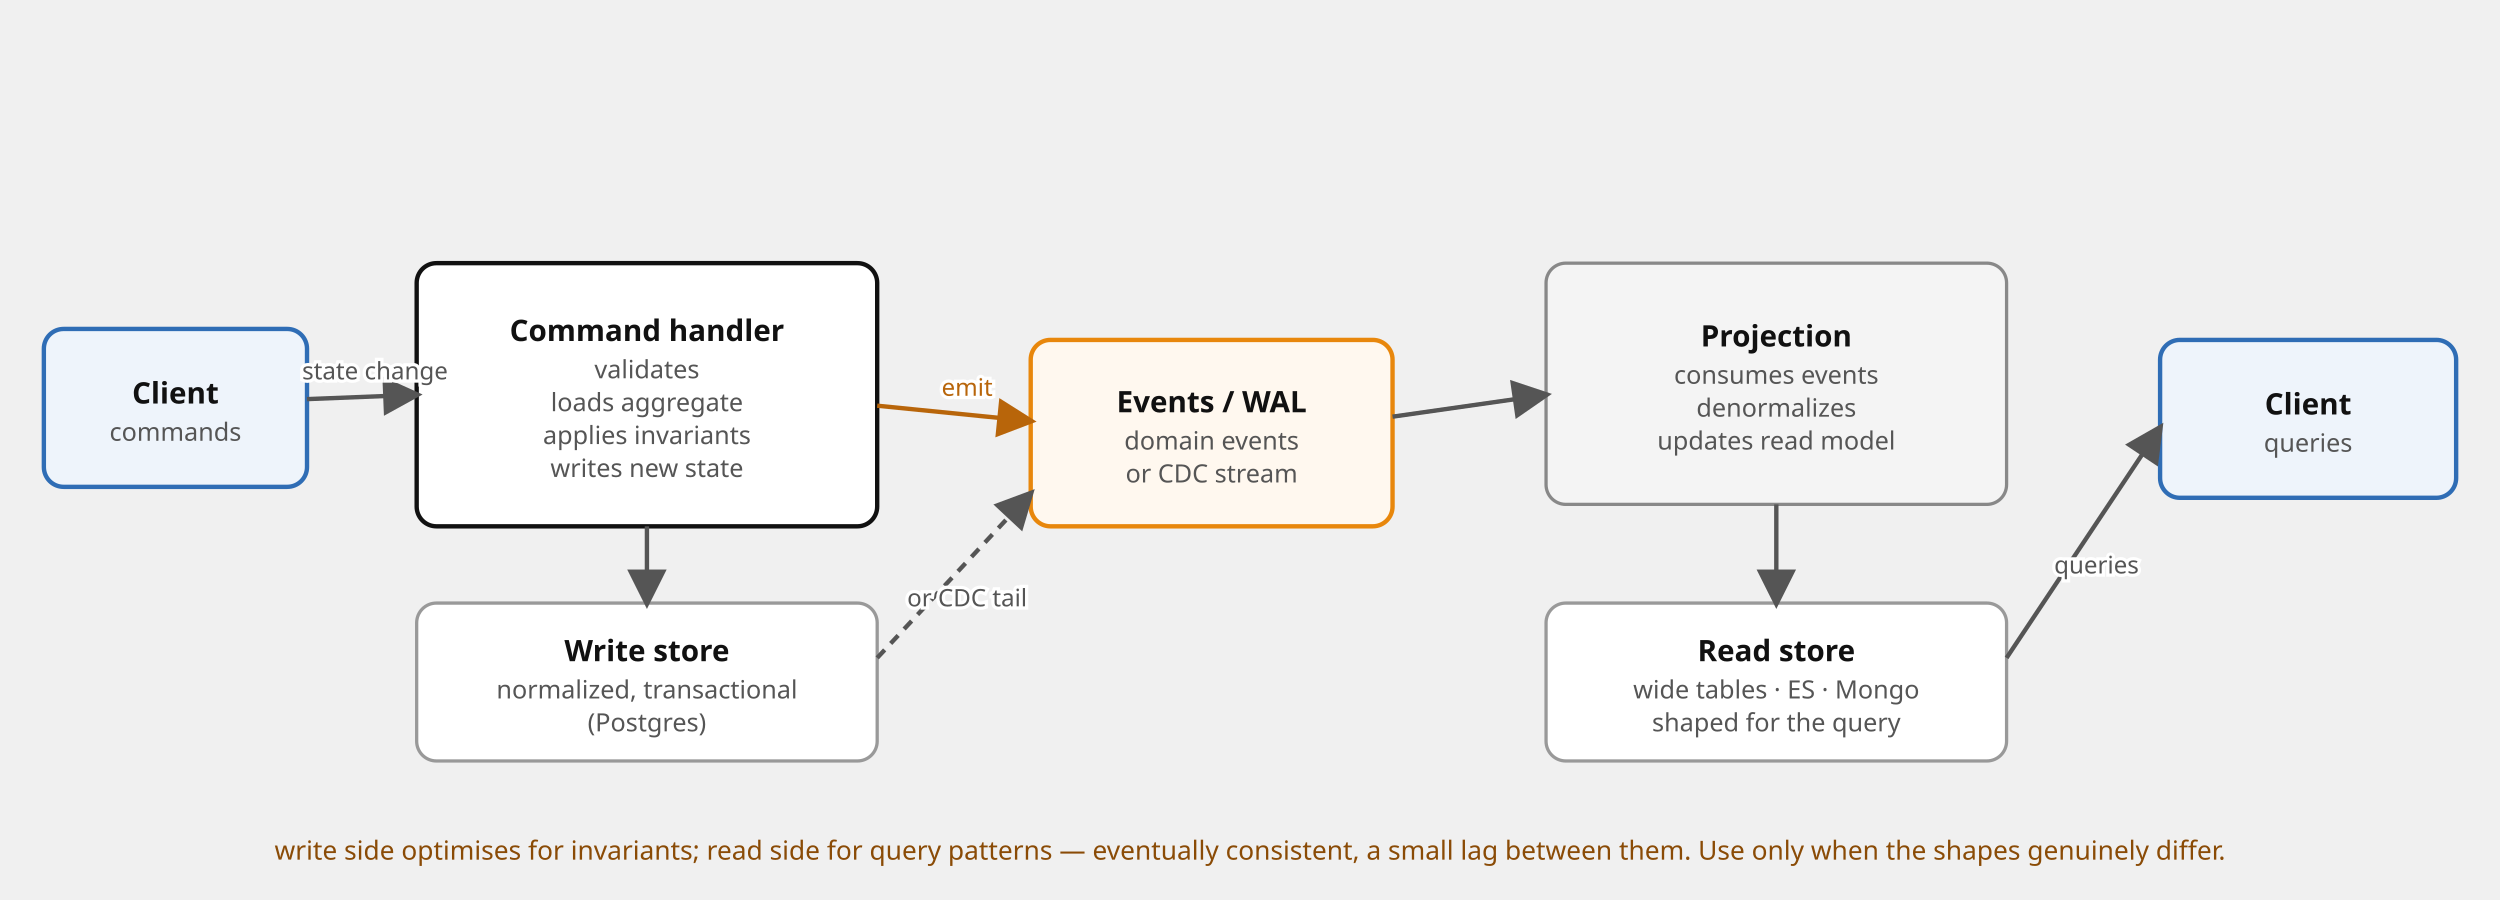
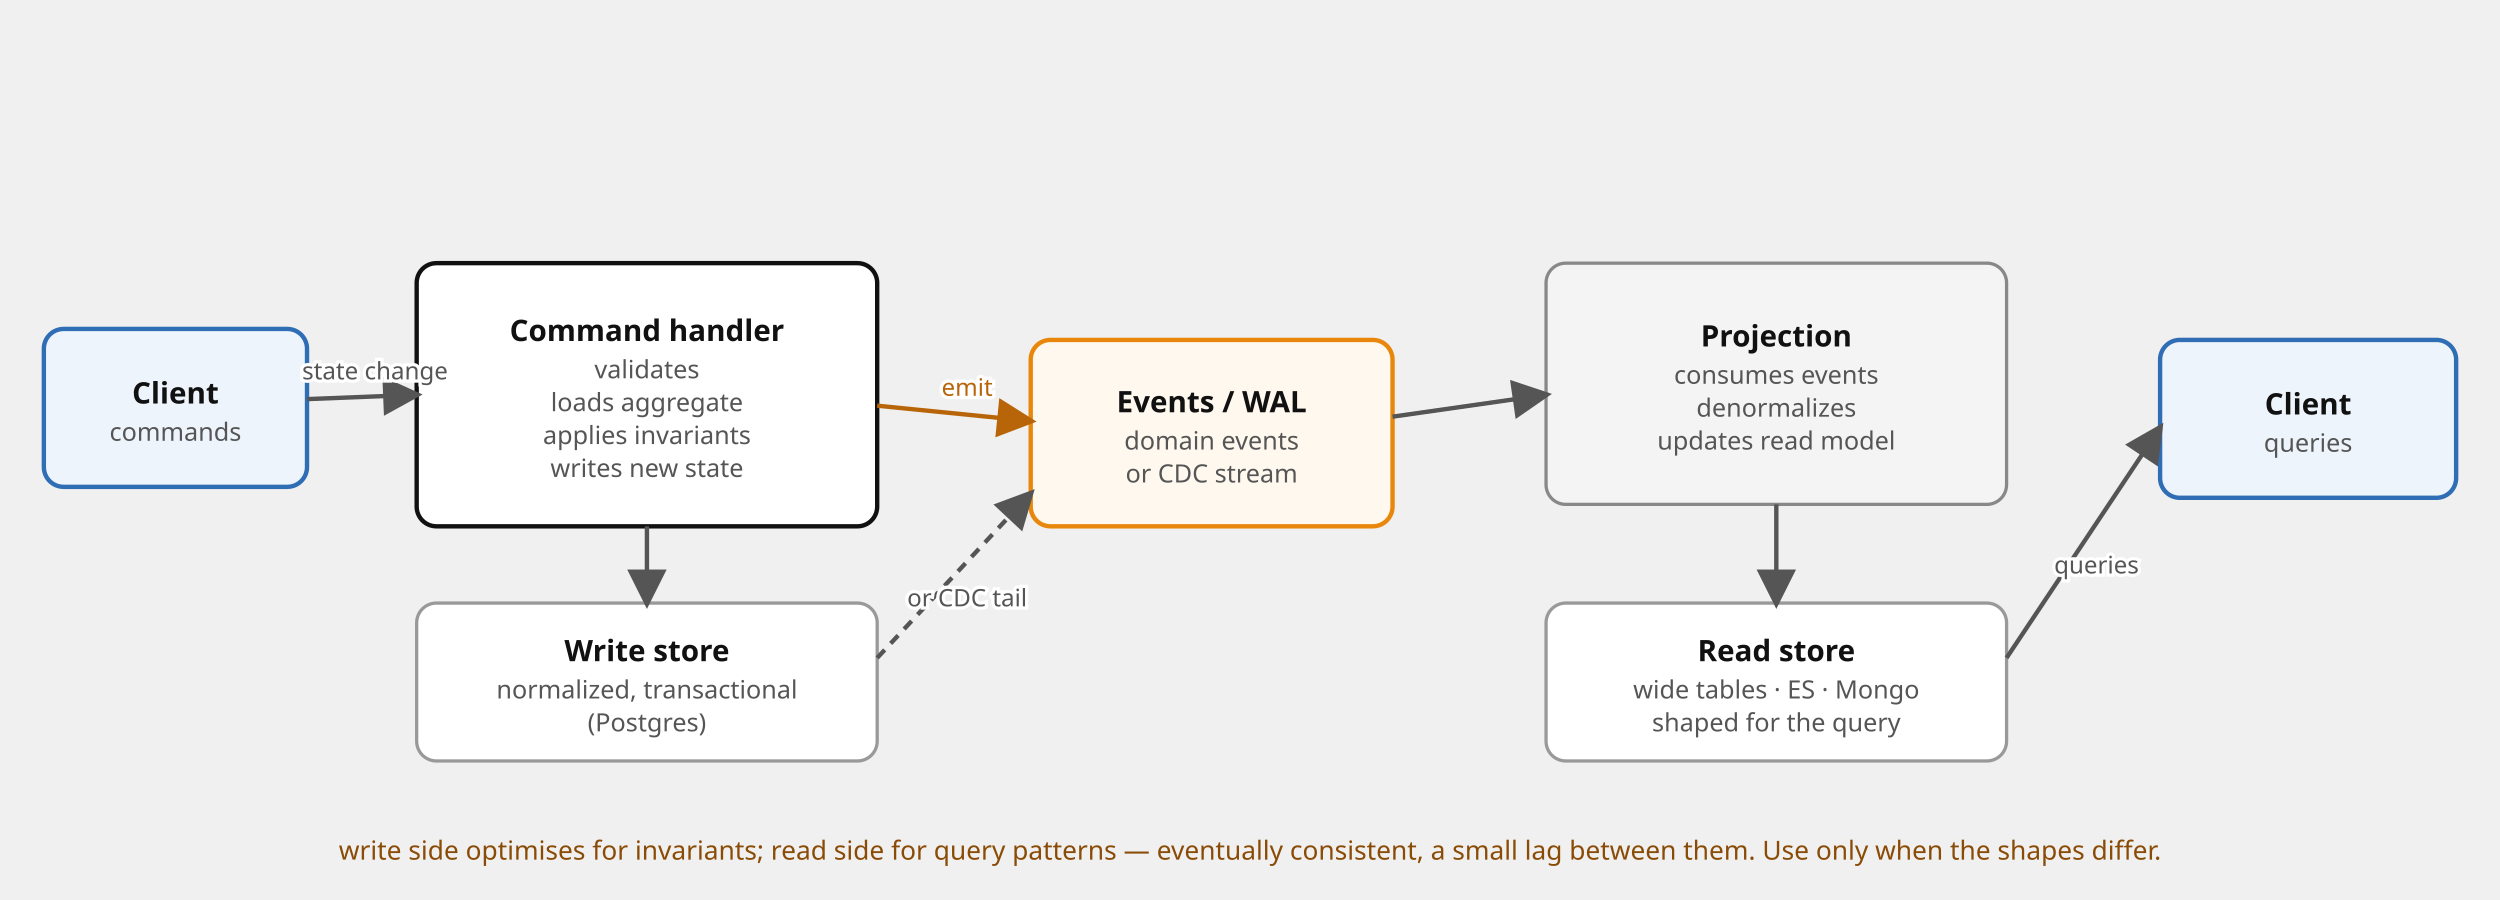
<svg xmlns="http://www.w3.org/2000/svg" viewBox="0 0 1140 410" font-family="'Red Hat Text', system-ui, sans-serif" role="img">
  <defs>
    <marker id="a" viewBox="0 0 10 10" refX="8.5" refY="5" markerWidth="9" markerHeight="9" orient="auto-start-reverse">
      <path d="M0,0 L10,5 L0,10 z" fill="#555" />
    </marker>
    <marker id="am" viewBox="0 0 10 10" refX="8.5" refY="5" markerWidth="9" markerHeight="9" orient="auto-start-reverse">
      <path d="M0,0 L10,5 L0,10 z" fill="#b8650a" />
    </marker>
  </defs>
  <rect x="20" y="150" width="120" height="72" rx="9" fill="#eef4fb" stroke="#2f6db5" stroke-width="2" />
  <text x="80.0" y="184.0" font-size="13.5" font-weight="700" fill="#111111" text-anchor="middle">Client</text>
  <text x="80.0" y="201.0" font-size="11.5" fill="#555555" text-anchor="middle">commands</text>
  <rect x="190" y="120" width="210" height="120" rx="9" fill="#ffffff" stroke="#111111" stroke-width="2" />
  <text x="295.0" y="155.5" font-size="13.5" font-weight="700" fill="#111111" text-anchor="middle">Command handler</text>
  <text x="295.0" y="172.5" font-size="11.5" fill="#555555" text-anchor="middle">validates</text>
  <text x="295.0" y="187.5" font-size="11.5" fill="#555555" text-anchor="middle">loads aggregate</text>
  <text x="295.0" y="202.5" font-size="11.5" fill="#555555" text-anchor="middle">applies invariants</text>
  <text x="295.0" y="217.5" font-size="11.5" fill="#555555" text-anchor="middle">writes new state</text>
  <rect x="190" y="275" width="210" height="72" rx="9" fill="#ffffff" stroke="#999999" stroke-width="1.5" />
  <text x="295.0" y="301.5" font-size="13.5" font-weight="700" fill="#111111" text-anchor="middle">Write store</text>
  <text x="295.0" y="318.5" font-size="11.5" fill="#555555" text-anchor="middle">normalized, transactional</text>
  <text x="295.0" y="333.5" font-size="11.5" fill="#555555" text-anchor="middle">(Postgres)</text>
  <rect x="470" y="155" width="165" height="85" rx="9" fill="#fff8ef" stroke="#e8870c" stroke-width="2" />
  <text x="552.5" y="188.0" font-size="13.5" font-weight="700" fill="#111111" text-anchor="middle">Events / WAL</text>
  <text x="552.5" y="205.0" font-size="11.5" fill="#555555" text-anchor="middle">domain events</text>
  <text x="552.5" y="220.0" font-size="11.5" fill="#555555" text-anchor="middle">or CDC stream</text>
  <rect x="705" y="120" width="210" height="110" rx="9" fill="#f4f4f4" stroke="#888888" stroke-width="1.5" />
  <text x="810.0" y="158.0" font-size="13.5" font-weight="700" fill="#111111" text-anchor="middle">Projection</text>
  <text x="810.0" y="175.0" font-size="11.5" fill="#555555" text-anchor="middle">consumes events</text>
  <text x="810.0" y="190.0" font-size="11.5" fill="#555555" text-anchor="middle">denormalizes</text>
  <text x="810.0" y="205.0" font-size="11.5" fill="#555555" text-anchor="middle">updates read model</text>
  <rect x="705" y="275" width="210" height="72" rx="9" fill="#ffffff" stroke="#999999" stroke-width="1.5" />
  <text x="810.0" y="301.5" font-size="13.5" font-weight="700" fill="#111111" text-anchor="middle">Read store</text>
  <text x="810.0" y="318.5" font-size="11.5" fill="#555555" text-anchor="middle">wide tables · ES · Mongo</text>
  <text x="810.0" y="333.5" font-size="11.5" fill="#555555" text-anchor="middle">shaped for the query</text>
  <rect x="985" y="155" width="135" height="72" rx="9" fill="#eef4fb" stroke="#2f6db5" stroke-width="2" />
  <text x="1052.5" y="189.0" font-size="13.5" font-weight="700" fill="#111111" text-anchor="middle">Client</text>
  <text x="1052.5" y="206.0" font-size="11.5" fill="#555555" text-anchor="middle">queries</text>
  <path d="M140,182 L190,180" fill="none" stroke="#555" stroke-width="2" marker-end="url(#a)" />
  <text x="171.0" y="173.0" font-size="11" fill="#ffffff" stroke="#ffffff" stroke-width="3" paint-order="stroke" text-anchor="middle">state change</text>
  <text x="171.0" y="173.0" font-size="11" fill="#555" text-anchor="middle">state change</text>
  <path d="M295,240 L295,275" fill="none" stroke="#555" stroke-width="2" marker-end="url(#a)" />
  <path d="M400,185 L470,192" fill="none" stroke="#b8650a" stroke-width="2" marker-end="url(#am)" />
  <text x="441.0" y="180.5" font-size="11" fill="#ffffff" stroke="#ffffff" stroke-width="3" paint-order="stroke" text-anchor="middle">emit</text>
  <text x="441.0" y="180.5" font-size="11" fill="#b8650a" text-anchor="middle">emit</text>
  <path d="M400,300 L470,225" fill="none" stroke="#555" stroke-width="2" stroke-dasharray="5 4" marker-end="url(#a)" />
  <text x="441.0" y="276.5" font-size="11" fill="#ffffff" stroke="#ffffff" stroke-width="3" paint-order="stroke" text-anchor="middle">or CDC tail</text>
  <text x="441.0" y="276.5" font-size="11" fill="#555" text-anchor="middle">or CDC tail</text>
  <path d="M635,190 L705,180" fill="none" stroke="#555" stroke-width="2" marker-end="url(#a)" />
  <path d="M810,230 L810,275" fill="none" stroke="#555" stroke-width="2" marker-end="url(#a)" />
  <path d="M915,300 L985,195" fill="none" stroke="#555" stroke-width="2" marker-end="url(#a)" />
  <text x="956.0" y="261.5" font-size="11" fill="#ffffff" stroke="#ffffff" stroke-width="3" paint-order="stroke" text-anchor="middle">queries</text>
  <text x="956.0" y="261.5" font-size="11" fill="#555" text-anchor="middle">queries</text>
-   <text x="570" y="392" font-size="12" fill="#8a4b06" text-anchor="middle">write side optimises for invariants; read side for query patterns — eventually consistent, a small lag between them. Use only when the shapes genuinely differ.</text>
+   <text x="570" y="392" font-size="12" fill="#8a4b06" text-anchor="middle">write side optimises for invariants; read side for query patterns — eventually consistent, a small lag between them. Use only when the shapes differ.</text>
</svg>
